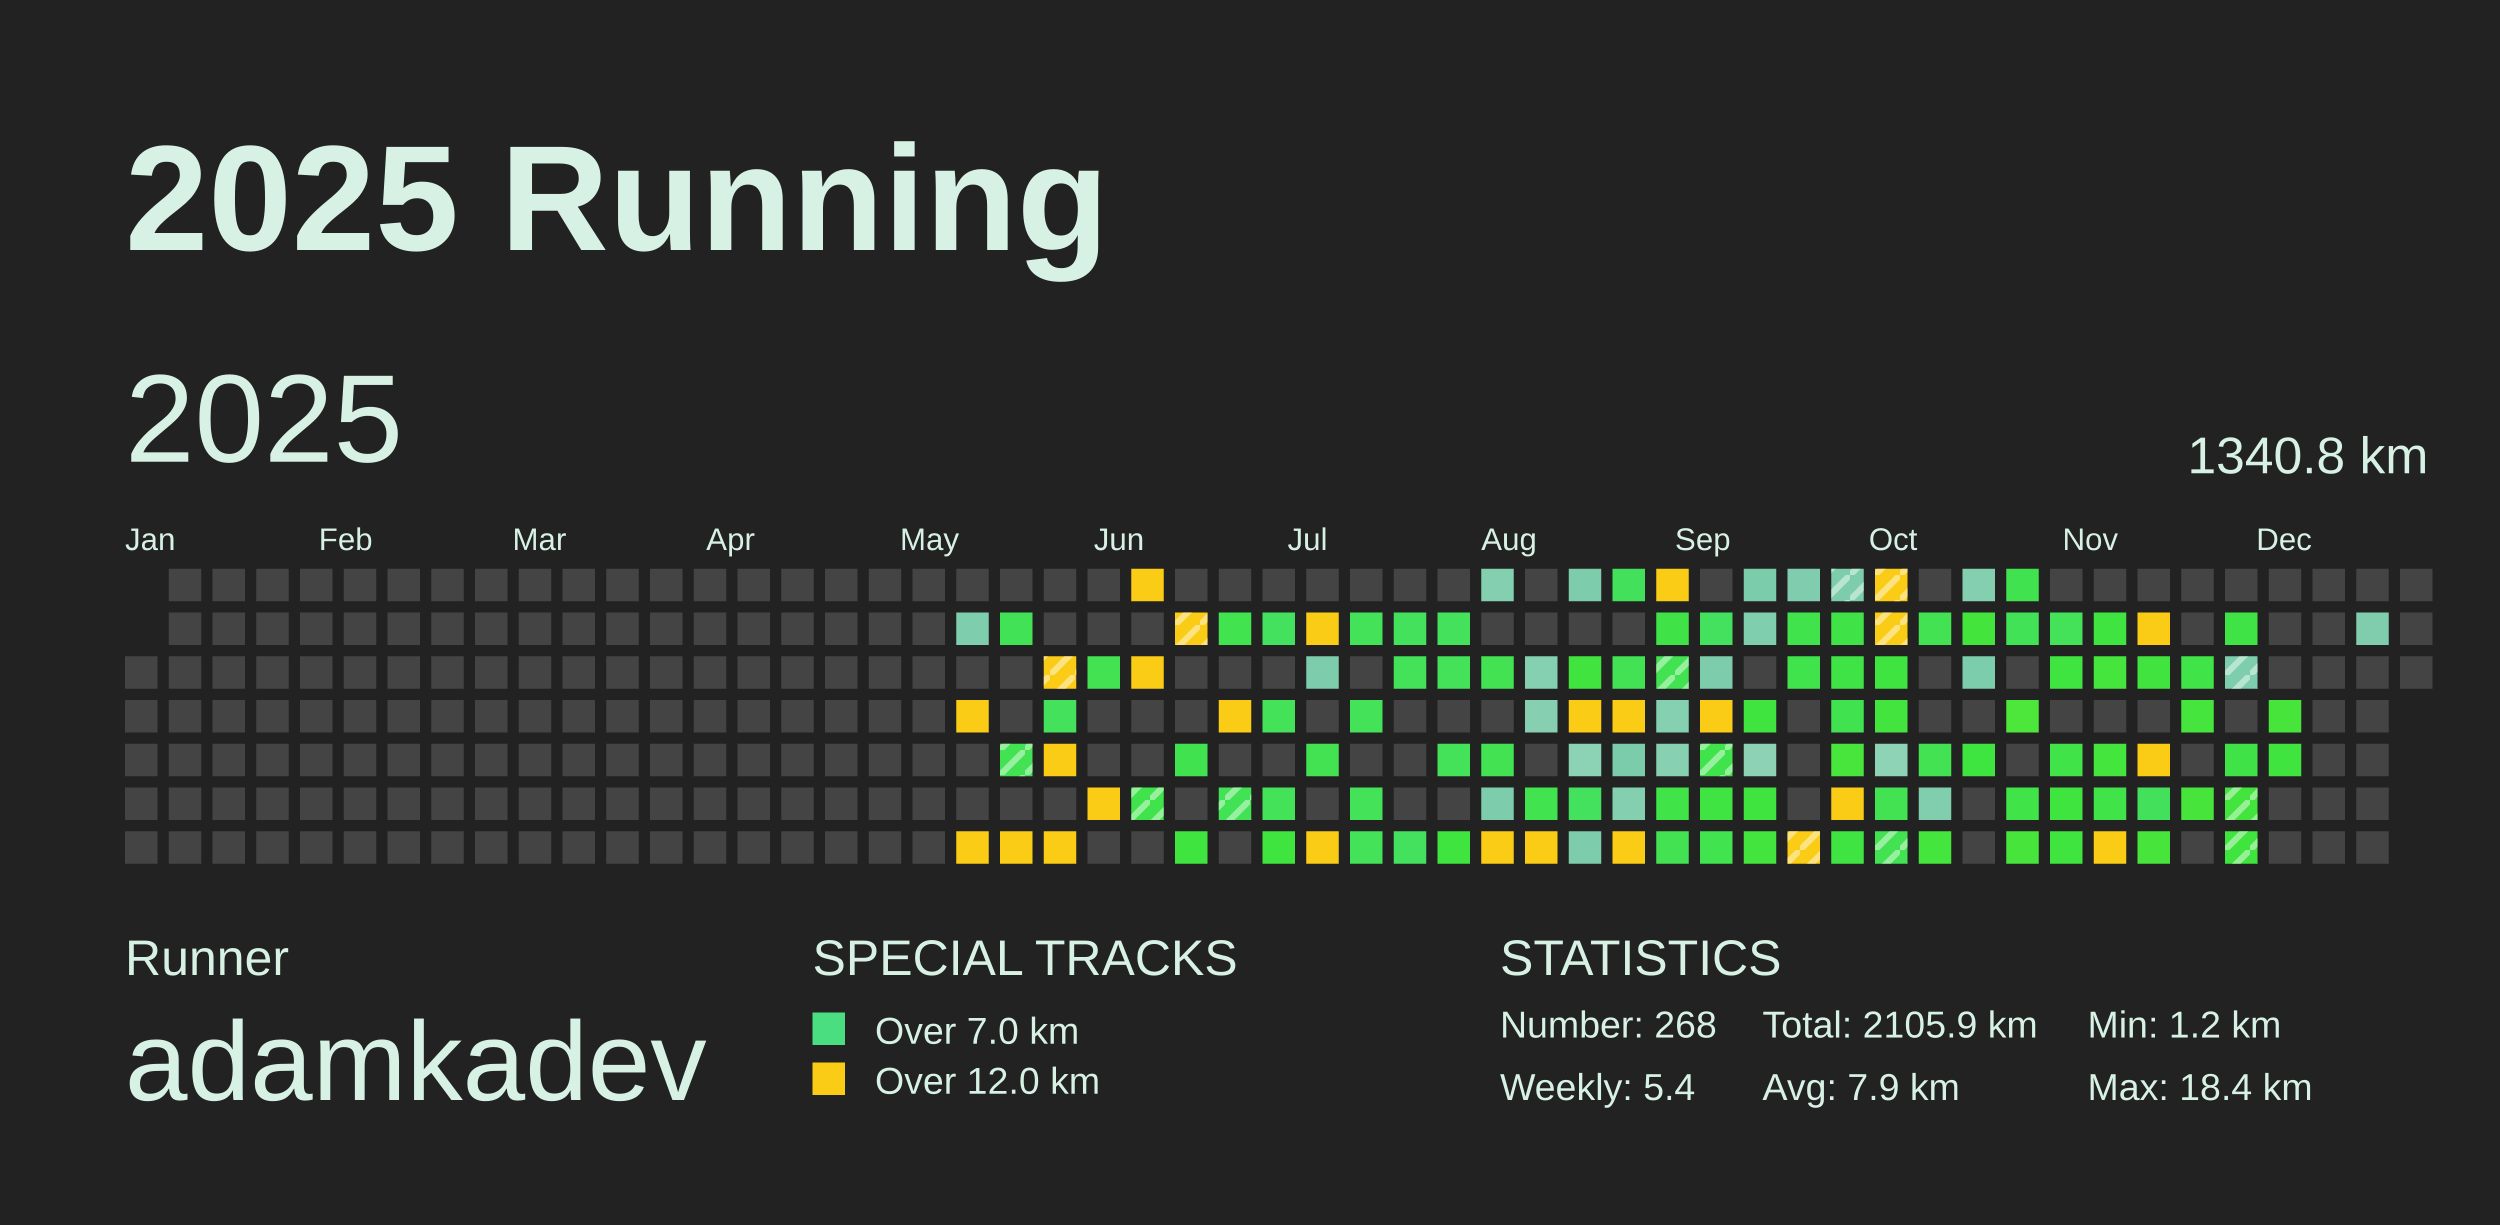
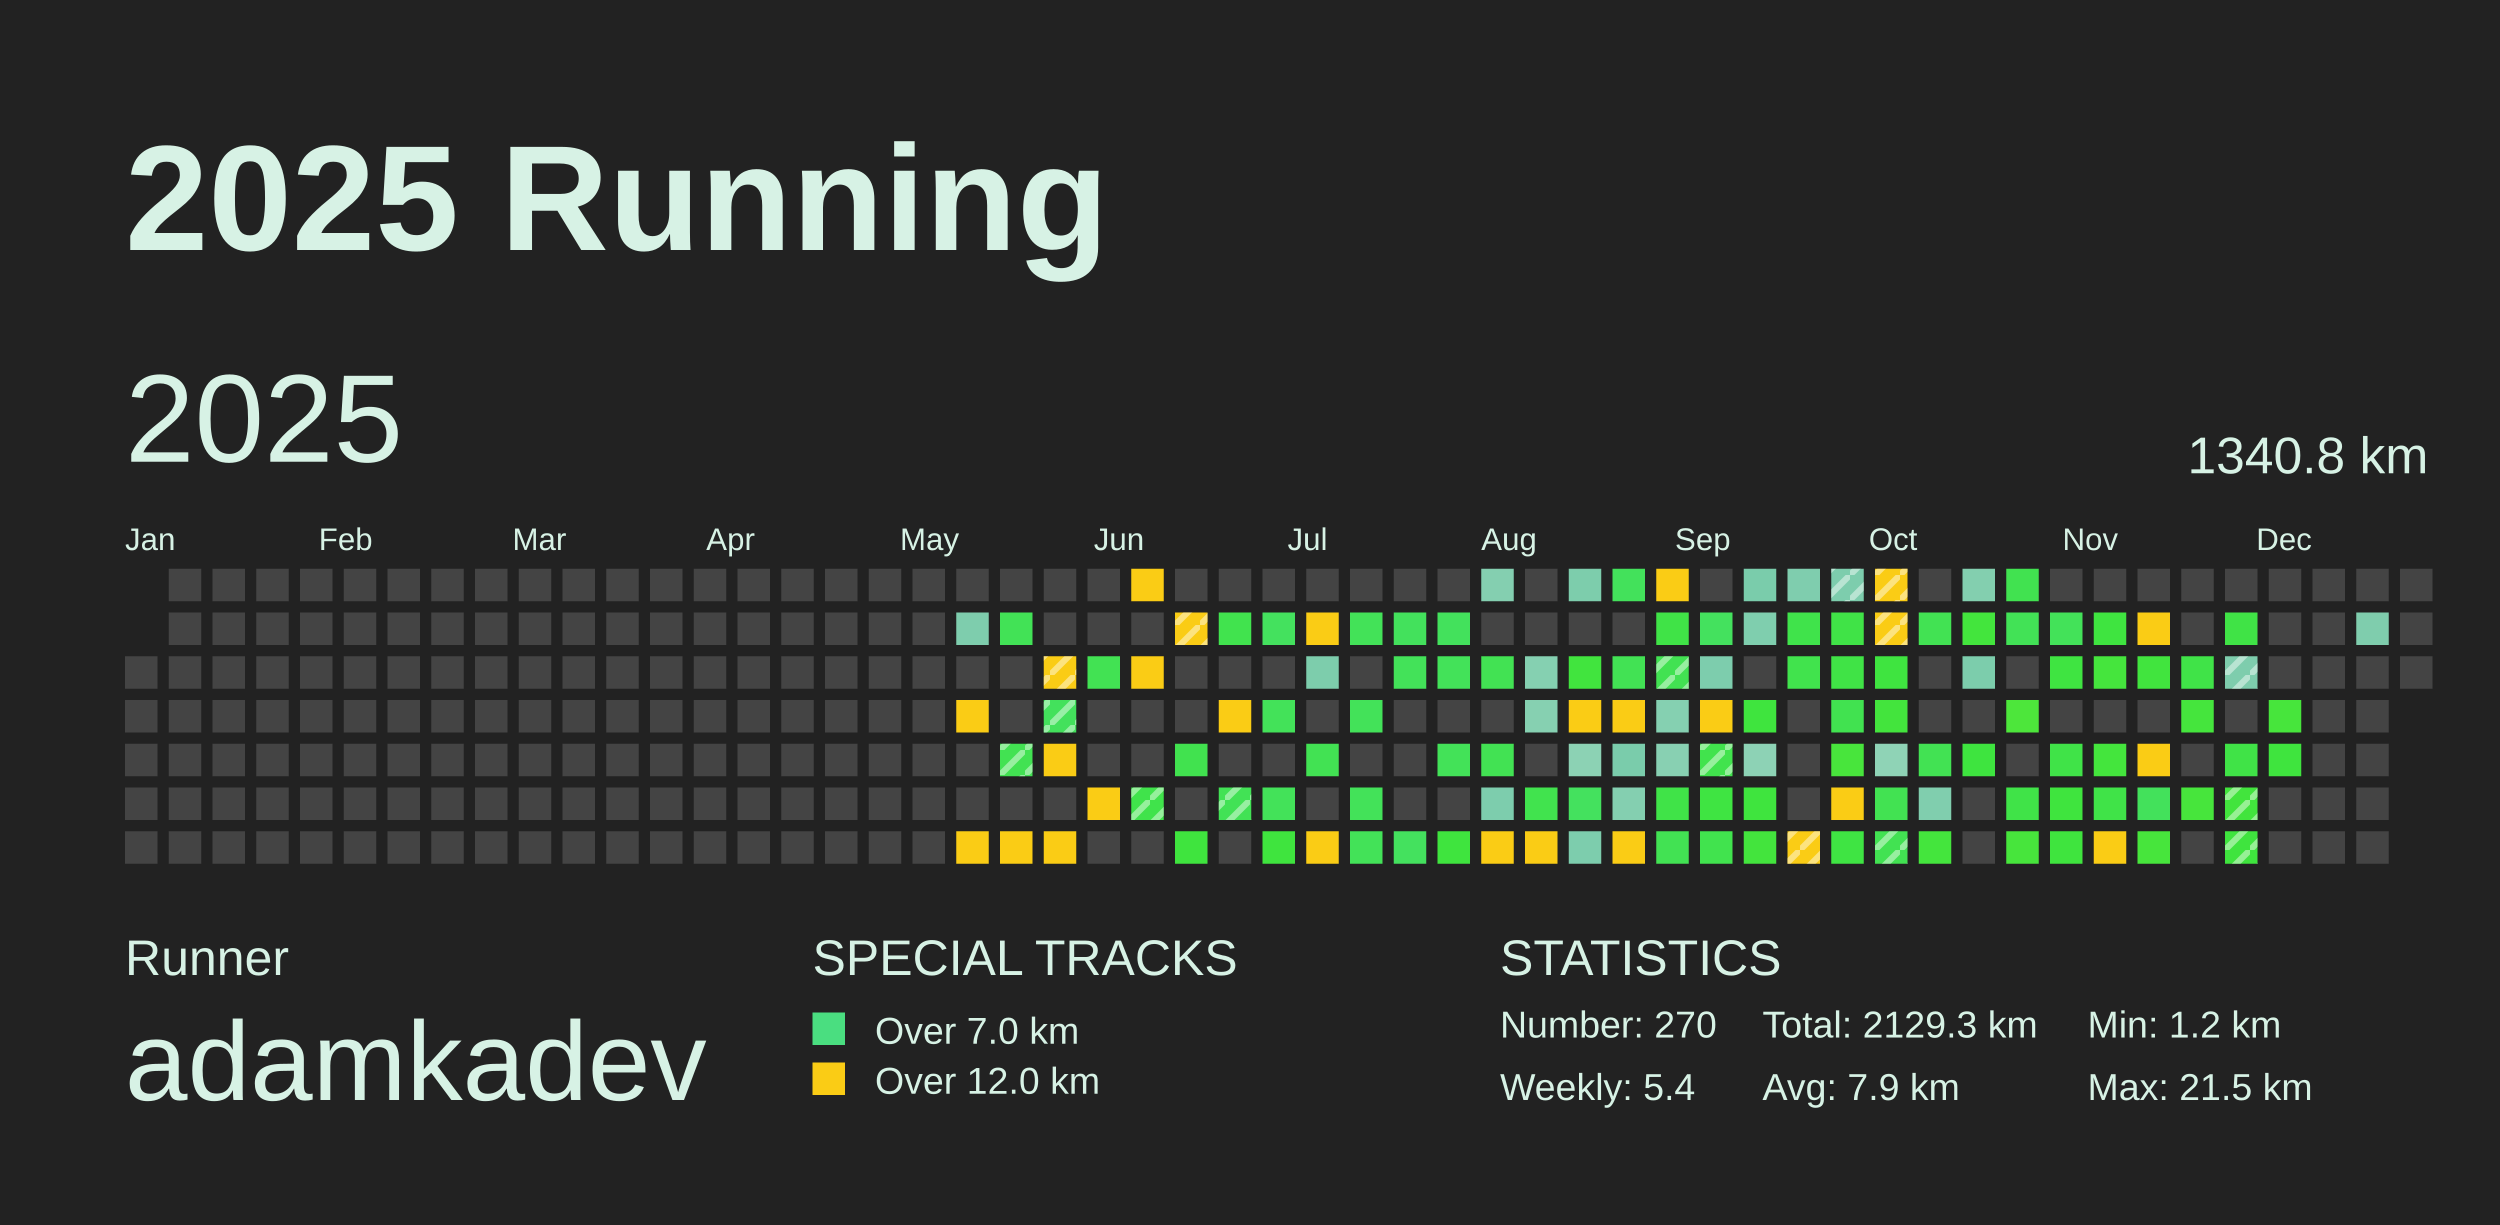
<svg xmlns="http://www.w3.org/2000/svg" baseProfile="full" height="98mm" version="1.1" viewBox="0,0,200,98" width="200mm">
  <defs>
    <pattern height="2" id="indoor-stripe" patternUnits="userSpaceOnUse" width="2">
      <line stroke="white" stroke-opacity="0.45" stroke-width="0.5" x1="0" x2="2" y1="2" y2="0" />
    </pattern>
  </defs>
  <rect fill="#222222" height="98" width="200" x="0" y="0" />
  <text fill="#D7F2E5" style="font-size:12px; font-family:Arial; font-weight:bold;" x="10" y="20">2025 Running</text>
  <text fill="#D7F2E5" style="font-size:4px; font-family:Arial" x="10" y="78">Runner</text>
  <text fill="#D7F2E5" style="font-size:9px; font-family:Arial" x="10" y="88">adamkadev</text>
  <text fill="#D7F2E5" style="font-size:4px; font-family:Arial" x="65" y="78">SPECIAL TRACKS</text>
  <rect fill="#4ADE80" height="2.6" width="2.6" x="65" y="81" />
  <text fill="#D7F2E5" style="font-size:3px; font-family:Arial" x="70" y="83.5">Over 7.0 km</text>
  <rect fill="#FACC15" height="2.6" width="2.6" x="65" y="85" />
  <text fill="#D7F2E5" style="font-size:3px; font-family:Arial" x="70" y="87.5">Over 12.0 km</text>
  <text fill="#D7F2E5" style="font-size:4px; font-family:Arial" x="120" y="78">STATISTICS</text>
-   <text fill="#D7F2E5" style="font-size:3px; font-family:Arial" x="120" y="83">Number: 268</text>
+   <text fill="#D7F2E5" style="font-size:3px; font-family:Arial" x="120" y="83">Number: 270</text>
  <text fill="#D7F2E5" style="font-size:3px; font-family:Arial" x="120" y="88">Weekly: 5.4</text>
-   <text fill="#D7F2E5" style="font-size:3px; font-family:Arial" x="141" y="83">Total: 2105.9 km</text>
+   <text fill="#D7F2E5" style="font-size:3px; font-family:Arial" x="141" y="83">Total: 2129.3 km</text>
  <text fill="#D7F2E5" style="font-size:3px; font-family:Arial" x="141" y="88">Avg: 7.9 km</text>
  <text fill="#D7F2E5" style="font-size:3px; font-family:Arial" x="167" y="83">Min: 1.2 km</text>
-   <text fill="#D7F2E5" style="font-size:3px; font-family:Arial" x="167" y="88">Max: 18.4 km</text>
+   <text fill="#D7F2E5" style="font-size:3px; font-family:Arial" x="167" y="88">Max: 21.5 km</text>
  <text dominant-baseline="hanging" fill="#D7F2E5" style="font-size:10.0px; font-family:Arial;" x="10" y="30">2025</text>
  <text dominant-baseline="hanging" fill="#D7F2E5" style="font-size:4.125px; font-family:Arial;" x="175" y="35">1340.8 km</text>
  <text fill="#D7F2E5" style="font-size:2.5px; font-family:Arial" x="10.0" y="44">Jan</text>
  <text fill="#D7F2E5" style="font-size:2.5px; font-family:Arial" x="25.5" y="44">Feb</text>
  <text fill="#D7F2E5" style="font-size:2.5px; font-family:Arial" x="41.0" y="44">Mar</text>
  <text fill="#D7F2E5" style="font-size:2.5px; font-family:Arial" x="56.5" y="44">Apr</text>
  <text fill="#D7F2E5" style="font-size:2.5px; font-family:Arial" x="72.0" y="44">May</text>
  <text fill="#D7F2E5" style="font-size:2.5px; font-family:Arial" x="87.5" y="44">Jun</text>
  <text fill="#D7F2E5" style="font-size:2.5px; font-family:Arial" x="103.0" y="44">Jul</text>
  <text fill="#D7F2E5" style="font-size:2.5px; font-family:Arial" x="118.5" y="44">Aug</text>
  <text fill="#D7F2E5" style="font-size:2.5px; font-family:Arial" x="134.0" y="44">Sep</text>
  <text fill="#D7F2E5" style="font-size:2.5px; font-family:Arial" x="149.5" y="44">Oct</text>
  <text fill="#D7F2E5" style="font-size:2.5px; font-family:Arial" x="165.0" y="44">Nov</text>
  <text fill="#D7F2E5" style="font-size:2.5px; font-family:Arial" x="180.5" y="44">Dec</text>
  <rect fill="#444444" height="2.6" width="2.6" x="10.0" y="52.5" />
  <rect fill="#444444" height="2.6" width="2.6" x="10.0" y="56.0" />
  <rect fill="#444444" height="2.6" width="2.6" x="10.0" y="59.5" />
  <rect fill="#444444" height="2.6" width="2.6" x="10.0" y="63.0" />
  <rect fill="#444444" height="2.6" width="2.6" x="10.0" y="66.5" />
  <rect fill="#444444" height="2.6" width="2.6" x="13.5" y="45.5" />
  <rect fill="#444444" height="2.6" width="2.6" x="13.5" y="49.0" />
  <rect fill="#444444" height="2.6" width="2.6" x="13.5" y="52.5" />
  <rect fill="#444444" height="2.6" width="2.6" x="13.5" y="56.0" />
  <rect fill="#444444" height="2.6" width="2.6" x="13.5" y="59.5" />
  <rect fill="#444444" height="2.6" width="2.6" x="13.5" y="63.0" />
  <rect fill="#444444" height="2.6" width="2.6" x="13.5" y="66.5" />
  <rect fill="#444444" height="2.6" width="2.6" x="17.0" y="45.5" />
  <rect fill="#444444" height="2.6" width="2.6" x="17.0" y="49.0" />
  <rect fill="#444444" height="2.6" width="2.6" x="17.0" y="52.5" />
  <rect fill="#444444" height="2.6" width="2.6" x="17.0" y="56.0" />
  <rect fill="#444444" height="2.6" width="2.6" x="17.0" y="59.5" />
  <rect fill="#444444" height="2.6" width="2.6" x="17.0" y="63.0" />
  <rect fill="#444444" height="2.6" width="2.6" x="17.0" y="66.5" />
  <rect fill="#444444" height="2.6" width="2.6" x="20.5" y="45.5" />
  <rect fill="#444444" height="2.6" width="2.6" x="20.5" y="49.0" />
  <rect fill="#444444" height="2.6" width="2.6" x="20.5" y="52.5" />
  <rect fill="#444444" height="2.6" width="2.6" x="20.5" y="56.0" />
  <rect fill="#444444" height="2.6" width="2.6" x="20.5" y="59.5" />
  <rect fill="#444444" height="2.6" width="2.6" x="20.5" y="63.0" />
  <rect fill="#444444" height="2.6" width="2.6" x="20.5" y="66.5" />
  <rect fill="#444444" height="2.6" width="2.6" x="24.0" y="45.5" />
  <rect fill="#444444" height="2.6" width="2.6" x="24.0" y="49.0" />
  <rect fill="#444444" height="2.6" width="2.6" x="24.0" y="52.5" />
  <rect fill="#444444" height="2.6" width="2.6" x="24.0" y="56.0" />
  <rect fill="#444444" height="2.6" width="2.6" x="24.0" y="59.5" />
  <rect fill="#444444" height="2.6" width="2.6" x="24.0" y="63.0" />
  <rect fill="#444444" height="2.6" width="2.6" x="24.0" y="66.5" />
  <rect fill="#444444" height="2.6" width="2.6" x="27.5" y="45.5" />
  <rect fill="#444444" height="2.6" width="2.6" x="27.5" y="49.0" />
  <rect fill="#444444" height="2.6" width="2.6" x="27.5" y="52.5" />
  <rect fill="#444444" height="2.6" width="2.6" x="27.5" y="56.0" />
  <rect fill="#444444" height="2.6" width="2.6" x="27.5" y="59.5" />
  <rect fill="#444444" height="2.6" width="2.6" x="27.5" y="63.0" />
  <rect fill="#444444" height="2.6" width="2.6" x="27.5" y="66.5" />
  <rect fill="#444444" height="2.6" width="2.6" x="31.0" y="45.5" />
  <rect fill="#444444" height="2.6" width="2.6" x="31.0" y="49.0" />
  <rect fill="#444444" height="2.6" width="2.6" x="31.0" y="52.5" />
  <rect fill="#444444" height="2.6" width="2.6" x="31.0" y="56.0" />
  <rect fill="#444444" height="2.6" width="2.6" x="31.0" y="59.5" />
  <rect fill="#444444" height="2.6" width="2.6" x="31.0" y="63.0" />
  <rect fill="#444444" height="2.6" width="2.6" x="31.0" y="66.5" />
  <rect fill="#444444" height="2.6" width="2.6" x="34.5" y="45.5" />
  <rect fill="#444444" height="2.6" width="2.6" x="34.5" y="49.0" />
  <rect fill="#444444" height="2.6" width="2.6" x="34.5" y="52.5" />
  <rect fill="#444444" height="2.6" width="2.6" x="34.5" y="56.0" />
  <rect fill="#444444" height="2.6" width="2.6" x="34.5" y="59.5" />
  <rect fill="#444444" height="2.6" width="2.6" x="34.5" y="63.0" />
  <rect fill="#444444" height="2.6" width="2.6" x="34.5" y="66.5" />
  <rect fill="#444444" height="2.6" width="2.6" x="38.0" y="45.5" />
  <rect fill="#444444" height="2.6" width="2.6" x="38.0" y="49.0" />
  <rect fill="#444444" height="2.6" width="2.6" x="38.0" y="52.5" />
  <rect fill="#444444" height="2.6" width="2.6" x="38.0" y="56.0" />
  <rect fill="#444444" height="2.6" width="2.6" x="38.0" y="59.5" />
  <rect fill="#444444" height="2.6" width="2.6" x="38.0" y="63.0" />
  <rect fill="#444444" height="2.6" width="2.6" x="38.0" y="66.5" />
  <rect fill="#444444" height="2.6" width="2.6" x="41.5" y="45.5" />
  <rect fill="#444444" height="2.6" width="2.6" x="41.5" y="49.0" />
  <rect fill="#444444" height="2.6" width="2.6" x="41.5" y="52.5" />
  <rect fill="#444444" height="2.6" width="2.6" x="41.5" y="56.0" />
  <rect fill="#444444" height="2.6" width="2.6" x="41.5" y="59.5" />
  <rect fill="#444444" height="2.6" width="2.6" x="41.5" y="63.0" />
  <rect fill="#444444" height="2.6" width="2.6" x="41.5" y="66.5" />
  <rect fill="#444444" height="2.6" width="2.6" x="45.0" y="45.5" />
  <rect fill="#444444" height="2.6" width="2.6" x="45.0" y="49.0" />
  <rect fill="#444444" height="2.6" width="2.6" x="45.0" y="52.5" />
  <rect fill="#444444" height="2.6" width="2.6" x="45.0" y="56.0" />
  <rect fill="#444444" height="2.6" width="2.6" x="45.0" y="59.5" />
  <rect fill="#444444" height="2.6" width="2.6" x="45.0" y="63.0" />
  <rect fill="#444444" height="2.6" width="2.6" x="45.0" y="66.5" />
  <rect fill="#444444" height="2.6" width="2.6" x="48.5" y="45.5" />
  <rect fill="#444444" height="2.6" width="2.6" x="48.5" y="49.0" />
  <rect fill="#444444" height="2.6" width="2.6" x="48.5" y="52.5" />
  <rect fill="#444444" height="2.6" width="2.6" x="48.5" y="56.0" />
  <rect fill="#444444" height="2.6" width="2.6" x="48.5" y="59.5" />
  <rect fill="#444444" height="2.6" width="2.6" x="48.5" y="63.0" />
  <rect fill="#444444" height="2.6" width="2.6" x="48.5" y="66.5" />
  <rect fill="#444444" height="2.6" width="2.6" x="52.0" y="45.5" />
  <rect fill="#444444" height="2.6" width="2.6" x="52.0" y="49.0" />
  <rect fill="#444444" height="2.6" width="2.6" x="52.0" y="52.5" />
  <rect fill="#444444" height="2.6" width="2.6" x="52.0" y="56.0" />
  <rect fill="#444444" height="2.6" width="2.6" x="52.0" y="59.5" />
  <rect fill="#444444" height="2.6" width="2.6" x="52.0" y="63.0" />
  <rect fill="#444444" height="2.6" width="2.6" x="52.0" y="66.5" />
  <rect fill="#444444" height="2.6" width="2.6" x="55.5" y="45.5" />
  <rect fill="#444444" height="2.6" width="2.6" x="55.5" y="49.0" />
  <rect fill="#444444" height="2.6" width="2.6" x="55.5" y="52.5" />
  <rect fill="#444444" height="2.6" width="2.6" x="55.5" y="56.0" />
  <rect fill="#444444" height="2.6" width="2.6" x="55.5" y="59.5" />
  <rect fill="#444444" height="2.6" width="2.6" x="55.5" y="63.0" />
  <rect fill="#444444" height="2.6" width="2.6" x="55.5" y="66.5" />
  <rect fill="#444444" height="2.6" width="2.6" x="59.0" y="45.5" />
  <rect fill="#444444" height="2.6" width="2.6" x="59.0" y="49.0" />
  <rect fill="#444444" height="2.6" width="2.6" x="59.0" y="52.5" />
  <rect fill="#444444" height="2.6" width="2.6" x="59.0" y="56.0" />
  <rect fill="#444444" height="2.6" width="2.6" x="59.0" y="59.5" />
  <rect fill="#444444" height="2.6" width="2.6" x="59.0" y="63.0" />
  <rect fill="#444444" height="2.6" width="2.6" x="59.0" y="66.5" />
  <rect fill="#444444" height="2.6" width="2.6" x="62.5" y="45.5" />
  <rect fill="#444444" height="2.6" width="2.6" x="62.5" y="49.0" />
  <rect fill="#444444" height="2.6" width="2.6" x="62.5" y="52.5" />
  <rect fill="#444444" height="2.6" width="2.6" x="62.5" y="56.0" />
  <rect fill="#444444" height="2.6" width="2.6" x="62.5" y="59.5" />
  <rect fill="#444444" height="2.6" width="2.6" x="62.5" y="63.0" />
  <rect fill="#444444" height="2.6" width="2.6" x="62.5" y="66.5" />
  <rect fill="#444444" height="2.6" width="2.6" x="66.0" y="45.5" />
  <rect fill="#444444" height="2.6" width="2.6" x="66.0" y="49.0" />
  <rect fill="#444444" height="2.6" width="2.6" x="66.0" y="52.5" />
  <rect fill="#444444" height="2.6" width="2.6" x="66.0" y="56.0" />
  <rect fill="#444444" height="2.6" width="2.6" x="66.0" y="59.5" />
  <rect fill="#444444" height="2.6" width="2.6" x="66.0" y="63.0" />
  <rect fill="#444444" height="2.6" width="2.6" x="66.0" y="66.5" />
  <rect fill="#444444" height="2.6" width="2.6" x="69.5" y="45.5" />
  <rect fill="#444444" height="2.6" width="2.6" x="69.5" y="49.0" />
  <rect fill="#444444" height="2.6" width="2.6" x="69.5" y="52.5" />
  <rect fill="#444444" height="2.6" width="2.6" x="69.5" y="56.0" />
  <rect fill="#444444" height="2.6" width="2.6" x="69.5" y="59.5" />
  <rect fill="#444444" height="2.6" width="2.6" x="69.5" y="63.0" />
  <rect fill="#444444" height="2.6" width="2.6" x="69.5" y="66.5" />
  <rect fill="#444444" height="2.6" width="2.6" x="73.0" y="45.5" />
  <rect fill="#444444" height="2.6" width="2.6" x="73.0" y="49.0" />
  <rect fill="#444444" height="2.6" width="2.6" x="73.0" y="52.5" />
  <rect fill="#444444" height="2.6" width="2.6" x="73.0" y="56.0" />
  <rect fill="#444444" height="2.6" width="2.6" x="73.0" y="59.5" />
  <rect fill="#444444" height="2.6" width="2.6" x="73.0" y="63.0" />
  <rect fill="#444444" height="2.6" width="2.6" x="73.0" y="66.5" />
  <rect fill="#444444" height="2.6" width="2.6" x="76.5" y="45.5" />
  <rect fill="#7ecdad" height="2.6" width="2.6" x="76.5" y="49.0" />
  <rect fill="#444444" height="2.6" width="2.6" x="76.5" y="52.5" />
  <rect fill="#FACC15" height="2.6" width="2.6" x="76.5" y="56.0" />
  <rect fill="#444444" height="2.6" width="2.6" x="76.5" y="59.5" />
  <rect fill="#444444" height="2.6" width="2.6" x="76.5" y="63.0" />
  <rect fill="#FACC15" height="2.6" width="2.6" x="76.5" y="66.5" />
  <rect fill="#444444" height="2.6" width="2.6" x="80.0" y="45.5" />
  <rect fill="#42e256" height="2.6" width="2.6" x="80.0" y="49.0" />
  <rect fill="#444444" height="2.6" width="2.6" x="80.0" y="52.5" />
  <rect fill="#444444" height="2.6" width="2.6" x="80.0" y="56.0" />
  <rect fill="#42e252" height="2.6" width="2.6" x="80.0" y="59.5" />
  <rect fill="url(#indoor-stripe)" height="2.6" style="pointer-events: none;" width="2.6" x="80.0" y="59.5" />
  <rect fill="#444444" height="2.6" width="2.6" x="80.0" y="63.0" />
  <rect fill="#FACC15" height="2.6" width="2.6" x="80.0" y="66.5" />
  <rect fill="#444444" height="2.6" width="2.6" x="83.5" y="45.5" />
  <rect fill="#444444" height="2.6" width="2.6" x="83.5" y="49.0" />
  <rect fill="#FACC15" height="2.6" width="2.6" x="83.5" y="52.5" />
  <rect fill="url(#indoor-stripe)" height="2.6" style="pointer-events: none;" width="2.6" x="83.5" y="52.5" />
  <rect fill="#43e15c" height="2.6" width="2.6" x="83.5" y="56.0" />
+   <rect fill="url(#indoor-stripe)" height="2.6" style="pointer-events: none;" width="2.6" x="83.5" y="56.0" />
  <rect fill="#FACC15" height="2.6" width="2.6" x="83.5" y="59.5" />
  <rect fill="#444444" height="2.6" width="2.6" x="83.5" y="63.0" />
  <rect fill="#FACC15" height="2.6" width="2.6" x="83.5" y="66.5" />
  <rect fill="#444444" height="2.6" width="2.6" x="87.0" y="45.5" />
  <rect fill="#444444" height="2.6" width="2.6" x="87.0" y="49.0" />
  <rect fill="#42e253" height="2.6" width="2.6" x="87.0" y="52.5" />
  <rect fill="#444444" height="2.6" width="2.6" x="87.0" y="56.0" />
  <rect fill="#444444" height="2.6" width="2.6" x="87.0" y="59.5" />
  <rect fill="#FACC15" height="2.6" width="2.6" x="87.0" y="63.0" />
  <rect fill="#444444" height="2.6" width="2.6" x="87.0" y="66.5" />
  <rect fill="#FACC15" height="2.6" width="2.6" x="90.5" y="45.5" />
  <rect fill="#444444" height="2.6" width="2.6" x="90.5" y="49.0" />
  <rect fill="#FACC15" height="2.6" width="2.6" x="90.5" y="52.5" />
  <rect fill="#444444" height="2.6" width="2.6" x="90.5" y="56.0" />
  <rect fill="#444444" height="2.6" width="2.6" x="90.5" y="59.5" />
  <rect fill="#40e34b" height="2.6" width="2.6" x="90.5" y="63.0" />
  <rect fill="url(#indoor-stripe)" height="2.6" style="pointer-events: none;" width="2.6" x="90.5" y="63.0" />
  <rect fill="#444444" height="2.6" width="2.6" x="90.5" y="66.5" />
  <rect fill="#444444" height="2.6" width="2.6" x="94.0" y="45.5" />
  <rect fill="#FACC15" height="2.6" width="2.6" x="94.0" y="49.0" />
  <rect fill="url(#indoor-stripe)" height="2.6" style="pointer-events: none;" width="2.6" x="94.0" y="49.0" />
  <rect fill="#444444" height="2.6" width="2.6" x="94.0" y="52.5" />
  <rect fill="#444444" height="2.6" width="2.6" x="94.0" y="56.0" />
  <rect fill="#41e24f" height="2.6" width="2.6" x="94.0" y="59.5" />
  <rect fill="#444444" height="2.6" width="2.6" x="94.0" y="63.0" />
  <rect fill="#3fe43e" height="2.6" width="2.6" x="94.0" y="66.5" />
  <rect fill="#444444" height="2.6" width="2.6" x="97.5" y="45.5" />
  <rect fill="#41e34e" height="2.6" width="2.6" x="97.5" y="49.0" />
  <rect fill="#444444" height="2.6" width="2.6" x="97.5" y="52.5" />
  <rect fill="#FACC15" height="2.6" width="2.6" x="97.5" y="56.0" />
  <rect fill="#444444" height="2.6" width="2.6" x="97.5" y="59.5" />
  <rect fill="#42e255" height="2.6" width="2.6" x="97.5" y="63.0" />
  <rect fill="url(#indoor-stripe)" height="2.6" style="pointer-events: none;" width="2.6" x="97.5" y="63.0" />
  <rect fill="#444444" height="2.6" width="2.6" x="97.5" y="66.5" />
  <rect fill="#444444" height="2.6" width="2.6" x="101.0" y="45.5" />
  <rect fill="#44e15e" height="2.6" width="2.6" x="101.0" y="49.0" />
  <rect fill="#444444" height="2.6" width="2.6" x="101.0" y="52.5" />
  <rect fill="#43e259" height="2.6" width="2.6" x="101.0" y="56.0" />
  <rect fill="#444444" height="2.6" width="2.6" x="101.0" y="59.5" />
  <rect fill="#43e259" height="2.6" width="2.6" x="101.0" y="63.0" />
  <rect fill="#3fe43e" height="2.6" width="2.6" x="101.0" y="66.5" />
  <rect fill="#444444" height="2.6" width="2.6" x="104.5" y="45.5" />
  <rect fill="#FACC15" height="2.6" width="2.6" x="104.5" y="49.0" />
  <rect fill="#7dcdac" height="2.6" width="2.6" x="104.5" y="52.5" />
  <rect fill="#444444" height="2.6" width="2.6" x="104.5" y="56.0" />
  <rect fill="#42e253" height="2.6" width="2.6" x="104.5" y="59.5" />
  <rect fill="#444444" height="2.6" width="2.6" x="104.5" y="63.0" />
  <rect fill="#FACC15" height="2.6" width="2.6" x="104.5" y="66.5" />
  <rect fill="#444444" height="2.6" width="2.6" x="108.0" y="45.5" />
  <rect fill="#43e258" height="2.6" width="2.6" x="108.0" y="49.0" />
  <rect fill="#444444" height="2.6" width="2.6" x="108.0" y="52.5" />
  <rect fill="#43e259" height="2.6" width="2.6" x="108.0" y="56.0" />
  <rect fill="#444444" height="2.6" width="2.6" x="108.0" y="59.5" />
  <rect fill="#43e259" height="2.6" width="2.6" x="108.0" y="63.0" />
  <rect fill="#43e258" height="2.6" width="2.6" x="108.0" y="66.5" />
  <rect fill="#444444" height="2.6" width="2.6" x="111.5" y="45.5" />
  <rect fill="#43e15c" height="2.6" width="2.6" x="111.5" y="49.0" />
  <rect fill="#43e259" height="2.6" width="2.6" x="111.5" y="52.5" />
  <rect fill="#444444" height="2.6" width="2.6" x="111.5" y="56.0" />
  <rect fill="#444444" height="2.6" width="2.6" x="111.5" y="59.5" />
  <rect fill="#444444" height="2.6" width="2.6" x="111.5" y="63.0" />
  <rect fill="#44e15e" height="2.6" width="2.6" x="111.5" y="66.5" />
  <rect fill="#444444" height="2.6" width="2.6" x="115.0" y="45.5" />
  <rect fill="#43e15c" height="2.6" width="2.6" x="115.0" y="49.0" />
  <rect fill="#43e259" height="2.6" width="2.6" x="115.0" y="52.5" />
  <rect fill="#444444" height="2.6" width="2.6" x="115.0" y="56.0" />
  <rect fill="#43e258" height="2.6" width="2.6" x="115.0" y="59.5" />
  <rect fill="#444444" height="2.6" width="2.6" x="115.0" y="63.0" />
  <rect fill="#3fe43e" height="2.6" width="2.6" x="115.0" y="66.5" />
  <rect fill="#84cfb0" height="2.6" width="2.6" x="118.5" y="45.5" />
  <rect fill="#444444" height="2.6" width="2.6" x="118.5" y="49.0" />
  <rect fill="#42e253" height="2.6" width="2.6" x="118.5" y="52.5" />
  <rect fill="#444444" height="2.6" width="2.6" x="118.5" y="56.0" />
  <rect fill="#42e253" height="2.6" width="2.6" x="118.5" y="59.5" />
  <rect fill="#7dcdad" height="2.6" width="2.6" x="118.5" y="63.0" />
  <rect fill="#FACC15" height="2.6" width="2.6" x="118.5" y="66.5" />
  <rect fill="#444444" height="2.6" width="2.6" x="122.0" y="45.5" />
  <rect fill="#444444" height="2.6" width="2.6" x="122.0" y="49.0" />
  <rect fill="#85d0b1" height="2.6" width="2.6" x="122.0" y="52.5" />
  <rect fill="#86d0b1" height="2.6" width="2.6" x="122.0" y="56.0" />
  <rect fill="#444444" height="2.6" width="2.6" x="122.0" y="59.5" />
  <rect fill="#41e34e" height="2.6" width="2.6" x="122.0" y="63.0" />
  <rect fill="#FACC15" height="2.6" width="2.6" x="122.0" y="66.5" />
  <rect fill="#7dcdac" height="2.6" width="2.6" x="125.5" y="45.5" />
  <rect fill="#444444" height="2.6" width="2.6" x="125.5" y="49.0" />
  <rect fill="#41e43e" height="2.6" width="2.6" x="125.5" y="52.5" />
  <rect fill="#FACC15" height="2.6" width="2.6" x="125.5" y="56.0" />
  <rect fill="#8cd2b4" height="2.6" width="2.6" x="125.5" y="59.5" />
  <rect fill="#44e15e" height="2.6" width="2.6" x="125.5" y="63.0" />
  <rect fill="#7dcdad" height="2.6" width="2.6" x="125.5" y="66.5" />
  <rect fill="#43e15b" height="2.6" width="2.6" x="129.0" y="45.5" />
  <rect fill="#444444" height="2.6" width="2.6" x="129.0" y="49.0" />
  <rect fill="#42e254" height="2.6" width="2.6" x="129.0" y="52.5" />
  <rect fill="#FACC15" height="2.6" width="2.6" x="129.0" y="56.0" />
  <rect fill="#7accab" height="2.6" width="2.6" x="129.0" y="59.5" />
  <rect fill="#84cfb0" height="2.6" width="2.6" x="129.0" y="63.0" />
  <rect fill="#FACC15" height="2.6" width="2.6" x="129.0" y="66.5" />
  <rect fill="#FACC15" height="2.6" width="2.6" x="132.5" y="45.5" />
  <rect fill="#40e347" height="2.6" width="2.6" x="132.5" y="49.0" />
  <rect fill="#42e252" height="2.6" width="2.6" x="132.5" y="52.5" />
  <rect fill="url(#indoor-stripe)" height="2.6" style="pointer-events: none;" width="2.6" x="132.5" y="52.5" />
  <rect fill="#85d0b1" height="2.6" width="2.6" x="132.5" y="56.0" />
  <rect fill="#88d0b2" height="2.6" width="2.6" x="132.5" y="59.5" />
  <rect fill="#40e348" height="2.6" width="2.6" x="132.5" y="63.0" />
  <rect fill="#42e253" height="2.6" width="2.6" x="132.5" y="66.5" />
  <rect fill="#444444" height="2.6" width="2.6" x="136.0" y="45.5" />
  <rect fill="#44e15e" height="2.6" width="2.6" x="136.0" y="49.0" />
  <rect fill="#7dcdad" height="2.6" width="2.6" x="136.0" y="52.5" />
  <rect fill="#FACC15" height="2.6" width="2.6" x="136.0" y="56.0" />
  <rect fill="#41e34d" height="2.6" width="2.6" x="136.0" y="59.5" />
  <rect fill="url(#indoor-stripe)" height="2.6" style="pointer-events: none;" width="2.6" x="136.0" y="59.5" />
  <rect fill="#3fe442" height="2.6" width="2.6" x="136.0" y="63.0" />
  <rect fill="#41e34e" height="2.6" width="2.6" x="136.0" y="66.5" />
  <rect fill="#7accab" height="2.6" width="2.6" x="139.5" y="45.5" />
  <rect fill="#7fceae" height="2.6" width="2.6" x="139.5" y="49.0" />
  <rect fill="#444444" height="2.6" width="2.6" x="139.5" y="52.5" />
  <rect fill="#3fe43e" height="2.6" width="2.6" x="139.5" y="56.0" />
  <rect fill="#8dd2b5" height="2.6" width="2.6" x="139.5" y="59.5" />
  <rect fill="#3fe43e" height="2.6" width="2.6" x="139.5" y="63.0" />
  <rect fill="#43e43d" height="2.6" width="2.6" x="139.5" y="66.5" />
  <rect fill="#7fcdae" height="2.6" width="2.6" x="143.0" y="45.5" />
  <rect fill="#40e34b" height="2.6" width="2.6" x="143.0" y="49.0" />
  <rect fill="#41e34d" height="2.6" width="2.6" x="143.0" y="52.5" />
  <rect fill="#444444" height="2.6" width="2.6" x="143.0" y="56.0" />
  <rect fill="#444444" height="2.6" width="2.6" x="143.0" y="59.5" />
  <rect fill="#444444" height="2.6" width="2.6" x="143.0" y="63.0" />
  <rect fill="#FACC15" height="2.6" width="2.6" x="143.0" y="66.5" />
  <rect fill="url(#indoor-stripe)" height="2.6" style="pointer-events: none;" width="2.6" x="143.0" y="66.5" />
  <rect fill="#7dcdad" height="2.6" width="2.6" x="146.5" y="45.5" />
  <rect fill="url(#indoor-stripe)" height="2.6" style="pointer-events: none;" width="2.6" x="146.5" y="45.5" />
  <rect fill="#40e347" height="2.6" width="2.6" x="146.5" y="49.0" />
  <rect fill="#40e346" height="2.6" width="2.6" x="146.5" y="52.5" />
  <rect fill="#41e250" height="2.6" width="2.6" x="146.5" y="56.0" />
  <rect fill="#48e53c" height="2.6" width="2.6" x="146.5" y="59.5" />
  <rect fill="#FACC15" height="2.6" width="2.6" x="146.5" y="63.0" />
  <rect fill="#3fe443" height="2.6" width="2.6" x="146.5" y="66.5" />
  <rect fill="#FACC15" height="2.6" width="2.6" x="150.0" y="45.5" />
  <rect fill="url(#indoor-stripe)" height="2.6" style="pointer-events: none;" width="2.6" x="150.0" y="45.5" />
  <rect fill="#FACC15" height="2.6" width="2.6" x="150.0" y="49.0" />
  <rect fill="url(#indoor-stripe)" height="2.6" style="pointer-events: none;" width="2.6" x="150.0" y="49.0" />
  <rect fill="#3fe440" height="2.6" width="2.6" x="150.0" y="52.5" />
  <rect fill="#43e43d" height="2.6" width="2.6" x="150.0" y="56.0" />
  <rect fill="#8fd3b6" height="2.6" width="2.6" x="150.0" y="59.5" />
  <rect fill="#42e252" height="2.6" width="2.6" x="150.0" y="63.0" />
  <rect fill="#42e252" height="2.6" width="2.6" x="150.0" y="66.5" />
  <rect fill="url(#indoor-stripe)" height="2.6" style="pointer-events: none;" width="2.6" x="150.0" y="66.5" />
  <rect fill="#444444" height="2.6" width="2.6" x="153.5" y="45.5" />
  <rect fill="#42e253" height="2.6" width="2.6" x="153.5" y="49.0" />
  <rect fill="#444444" height="2.6" width="2.6" x="153.5" y="52.5" />
  <rect fill="#444444" height="2.6" width="2.6" x="153.5" y="56.0" />
  <rect fill="#42e253" height="2.6" width="2.6" x="153.5" y="59.5" />
  <rect fill="#80ceae" height="2.6" width="2.6" x="153.5" y="63.0" />
  <rect fill="#44e53d" height="2.6" width="2.6" x="153.5" y="66.5" />
  <rect fill="#83cfaf" height="2.6" width="2.6" x="157.0" y="45.5" />
  <rect fill="#43e53d" height="2.6" width="2.6" x="157.0" y="49.0" />
  <rect fill="#7ccdac" height="2.6" width="2.6" x="157.0" y="52.5" />
  <rect fill="#444444" height="2.6" width="2.6" x="157.0" y="56.0" />
  <rect fill="#3ee43f" height="2.6" width="2.6" x="157.0" y="59.5" />
  <rect fill="#444444" height="2.6" width="2.6" x="157.0" y="63.0" />
  <rect fill="#444444" height="2.6" width="2.6" x="157.0" y="66.5" />
  <rect fill="#41e250" height="2.6" width="2.6" x="160.5" y="45.5" />
  <rect fill="#42e256" height="2.6" width="2.6" x="160.5" y="49.0" />
  <rect fill="#444444" height="2.6" width="2.6" x="160.5" y="52.5" />
  <rect fill="#4de63b" height="2.6" width="2.6" x="160.5" y="56.0" />
  <rect fill="#444444" height="2.6" width="2.6" x="160.5" y="59.5" />
  <rect fill="#40e348" height="2.6" width="2.6" x="160.5" y="63.0" />
  <rect fill="#47e53c" height="2.6" width="2.6" x="160.5" y="66.5" />
  <rect fill="#444444" height="2.6" width="2.6" x="164.0" y="45.5" />
  <rect fill="#43e259" height="2.6" width="2.6" x="164.0" y="49.0" />
  <rect fill="#3fe441" height="2.6" width="2.6" x="164.0" y="52.5" />
  <rect fill="#444444" height="2.6" width="2.6" x="164.0" y="56.0" />
  <rect fill="#40e348" height="2.6" width="2.6" x="164.0" y="59.5" />
  <rect fill="#3fe43e" height="2.6" width="2.6" x="164.0" y="63.0" />
  <rect fill="#3fe43e" height="2.6" width="2.6" x="164.0" y="66.5" />
  <rect fill="#444444" height="2.6" width="2.6" x="167.5" y="45.5" />
  <rect fill="#3fe440" height="2.6" width="2.6" x="167.5" y="49.0" />
  <rect fill="#45e53d" height="2.6" width="2.6" x="167.5" y="52.5" />
  <rect fill="#444444" height="2.6" width="2.6" x="167.5" y="56.0" />
  <rect fill="#44e53d" height="2.6" width="2.6" x="167.5" y="59.5" />
  <rect fill="#40e348" height="2.6" width="2.6" x="167.5" y="63.0" />
  <rect fill="#FACC15" height="2.6" width="2.6" x="167.5" y="66.5" />
  <rect fill="#444444" height="2.6" width="2.6" x="171.0" y="45.5" />
  <rect fill="#FACC15" height="2.6" width="2.6" x="171.0" y="49.0" />
  <rect fill="#41e43e" height="2.6" width="2.6" x="171.0" y="52.5" />
  <rect fill="#444444" height="2.6" width="2.6" x="171.0" y="56.0" />
  <rect fill="#FACC15" height="2.6" width="2.6" x="171.0" y="59.5" />
  <rect fill="#43e15b" height="2.6" width="2.6" x="171.0" y="63.0" />
  <rect fill="#47e53c" height="2.6" width="2.6" x="171.0" y="66.5" />
  <rect fill="#444444" height="2.6" width="2.6" x="174.5" y="45.5" />
  <rect fill="#444444" height="2.6" width="2.6" x="174.5" y="49.0" />
  <rect fill="#40e348" height="2.6" width="2.6" x="174.5" y="52.5" />
  <rect fill="#45e53d" height="2.6" width="2.6" x="174.5" y="56.0" />
  <rect fill="#444444" height="2.6" width="2.6" x="174.5" y="59.5" />
  <rect fill="#47e53c" height="2.6" width="2.6" x="174.5" y="63.0" />
  <rect fill="#444444" height="2.6" width="2.6" x="174.5" y="66.5" />
  <rect fill="#444444" height="2.6" width="2.6" x="178.0" y="45.5" />
  <rect fill="#40e346" height="2.6" width="2.6" x="178.0" y="49.0" />
  <rect fill="#7ecdad" height="2.6" width="2.6" x="178.0" y="52.5" />
  <rect fill="url(#indoor-stripe)" height="2.6" style="pointer-events: none;" width="2.6" x="178.0" y="52.5" />
  <rect fill="#444444" height="2.6" width="2.6" x="178.0" y="56.0" />
  <rect fill="#40e347" height="2.6" width="2.6" x="178.0" y="59.5" />
  <rect fill="#42e43d" height="2.6" width="2.6" x="178.0" y="63.0" />
  <rect fill="url(#indoor-stripe)" height="2.6" style="pointer-events: none;" width="2.6" x="178.0" y="63.0" />
  <rect fill="#3fe43e" height="2.6" width="2.6" x="178.0" y="66.5" />
  <rect fill="url(#indoor-stripe)" height="2.6" style="pointer-events: none;" width="2.6" x="178.0" y="66.5" />
  <rect fill="#444444" height="2.6" width="2.6" x="181.5" y="45.5" />
  <rect fill="#444444" height="2.6" width="2.6" x="181.5" y="49.0" />
  <rect fill="#444444" height="2.6" width="2.6" x="181.5" y="52.5" />
  <rect fill="#47e53c" height="2.6" width="2.6" x="181.5" y="56.0" />
  <rect fill="#3fe43e" height="2.6" width="2.6" x="181.5" y="59.5" />
  <rect fill="#444444" height="2.6" width="2.6" x="181.5" y="63.0" />
  <rect fill="#444444" height="2.6" width="2.6" x="181.5" y="66.5" />
  <rect fill="#444444" height="2.6" width="2.6" x="185.0" y="45.5" />
  <rect fill="#444444" height="2.6" width="2.6" x="185.0" y="49.0" />
  <rect fill="#444444" height="2.6" width="2.6" x="185.0" y="52.5" />
  <rect fill="#444444" height="2.6" width="2.6" x="185.0" y="56.0" />
  <rect fill="#444444" height="2.6" width="2.6" x="185.0" y="59.5" />
  <rect fill="#444444" height="2.6" width="2.6" x="185.0" y="63.0" />
  <rect fill="#444444" height="2.6" width="2.6" x="185.0" y="66.5" />
  <rect fill="#444444" height="2.6" width="2.6" x="188.5" y="45.5" />
  <rect fill="#7fcdad" height="2.6" width="2.6" x="188.5" y="49.0" />
  <rect fill="#444444" height="2.6" width="2.6" x="188.5" y="52.5" />
  <rect fill="#444444" height="2.6" width="2.6" x="188.5" y="56.0" />
  <rect fill="#444444" height="2.6" width="2.6" x="188.5" y="59.5" />
  <rect fill="#444444" height="2.6" width="2.6" x="188.5" y="63.0" />
  <rect fill="#444444" height="2.6" width="2.6" x="188.5" y="66.5" />
  <rect fill="#444444" height="2.6" width="2.6" x="192.0" y="45.5" />
  <rect fill="#444444" height="2.6" width="2.6" x="192.0" y="49.0" />
  <rect fill="#444444" height="2.6" width="2.6" x="192.0" y="52.5" />
</svg>
